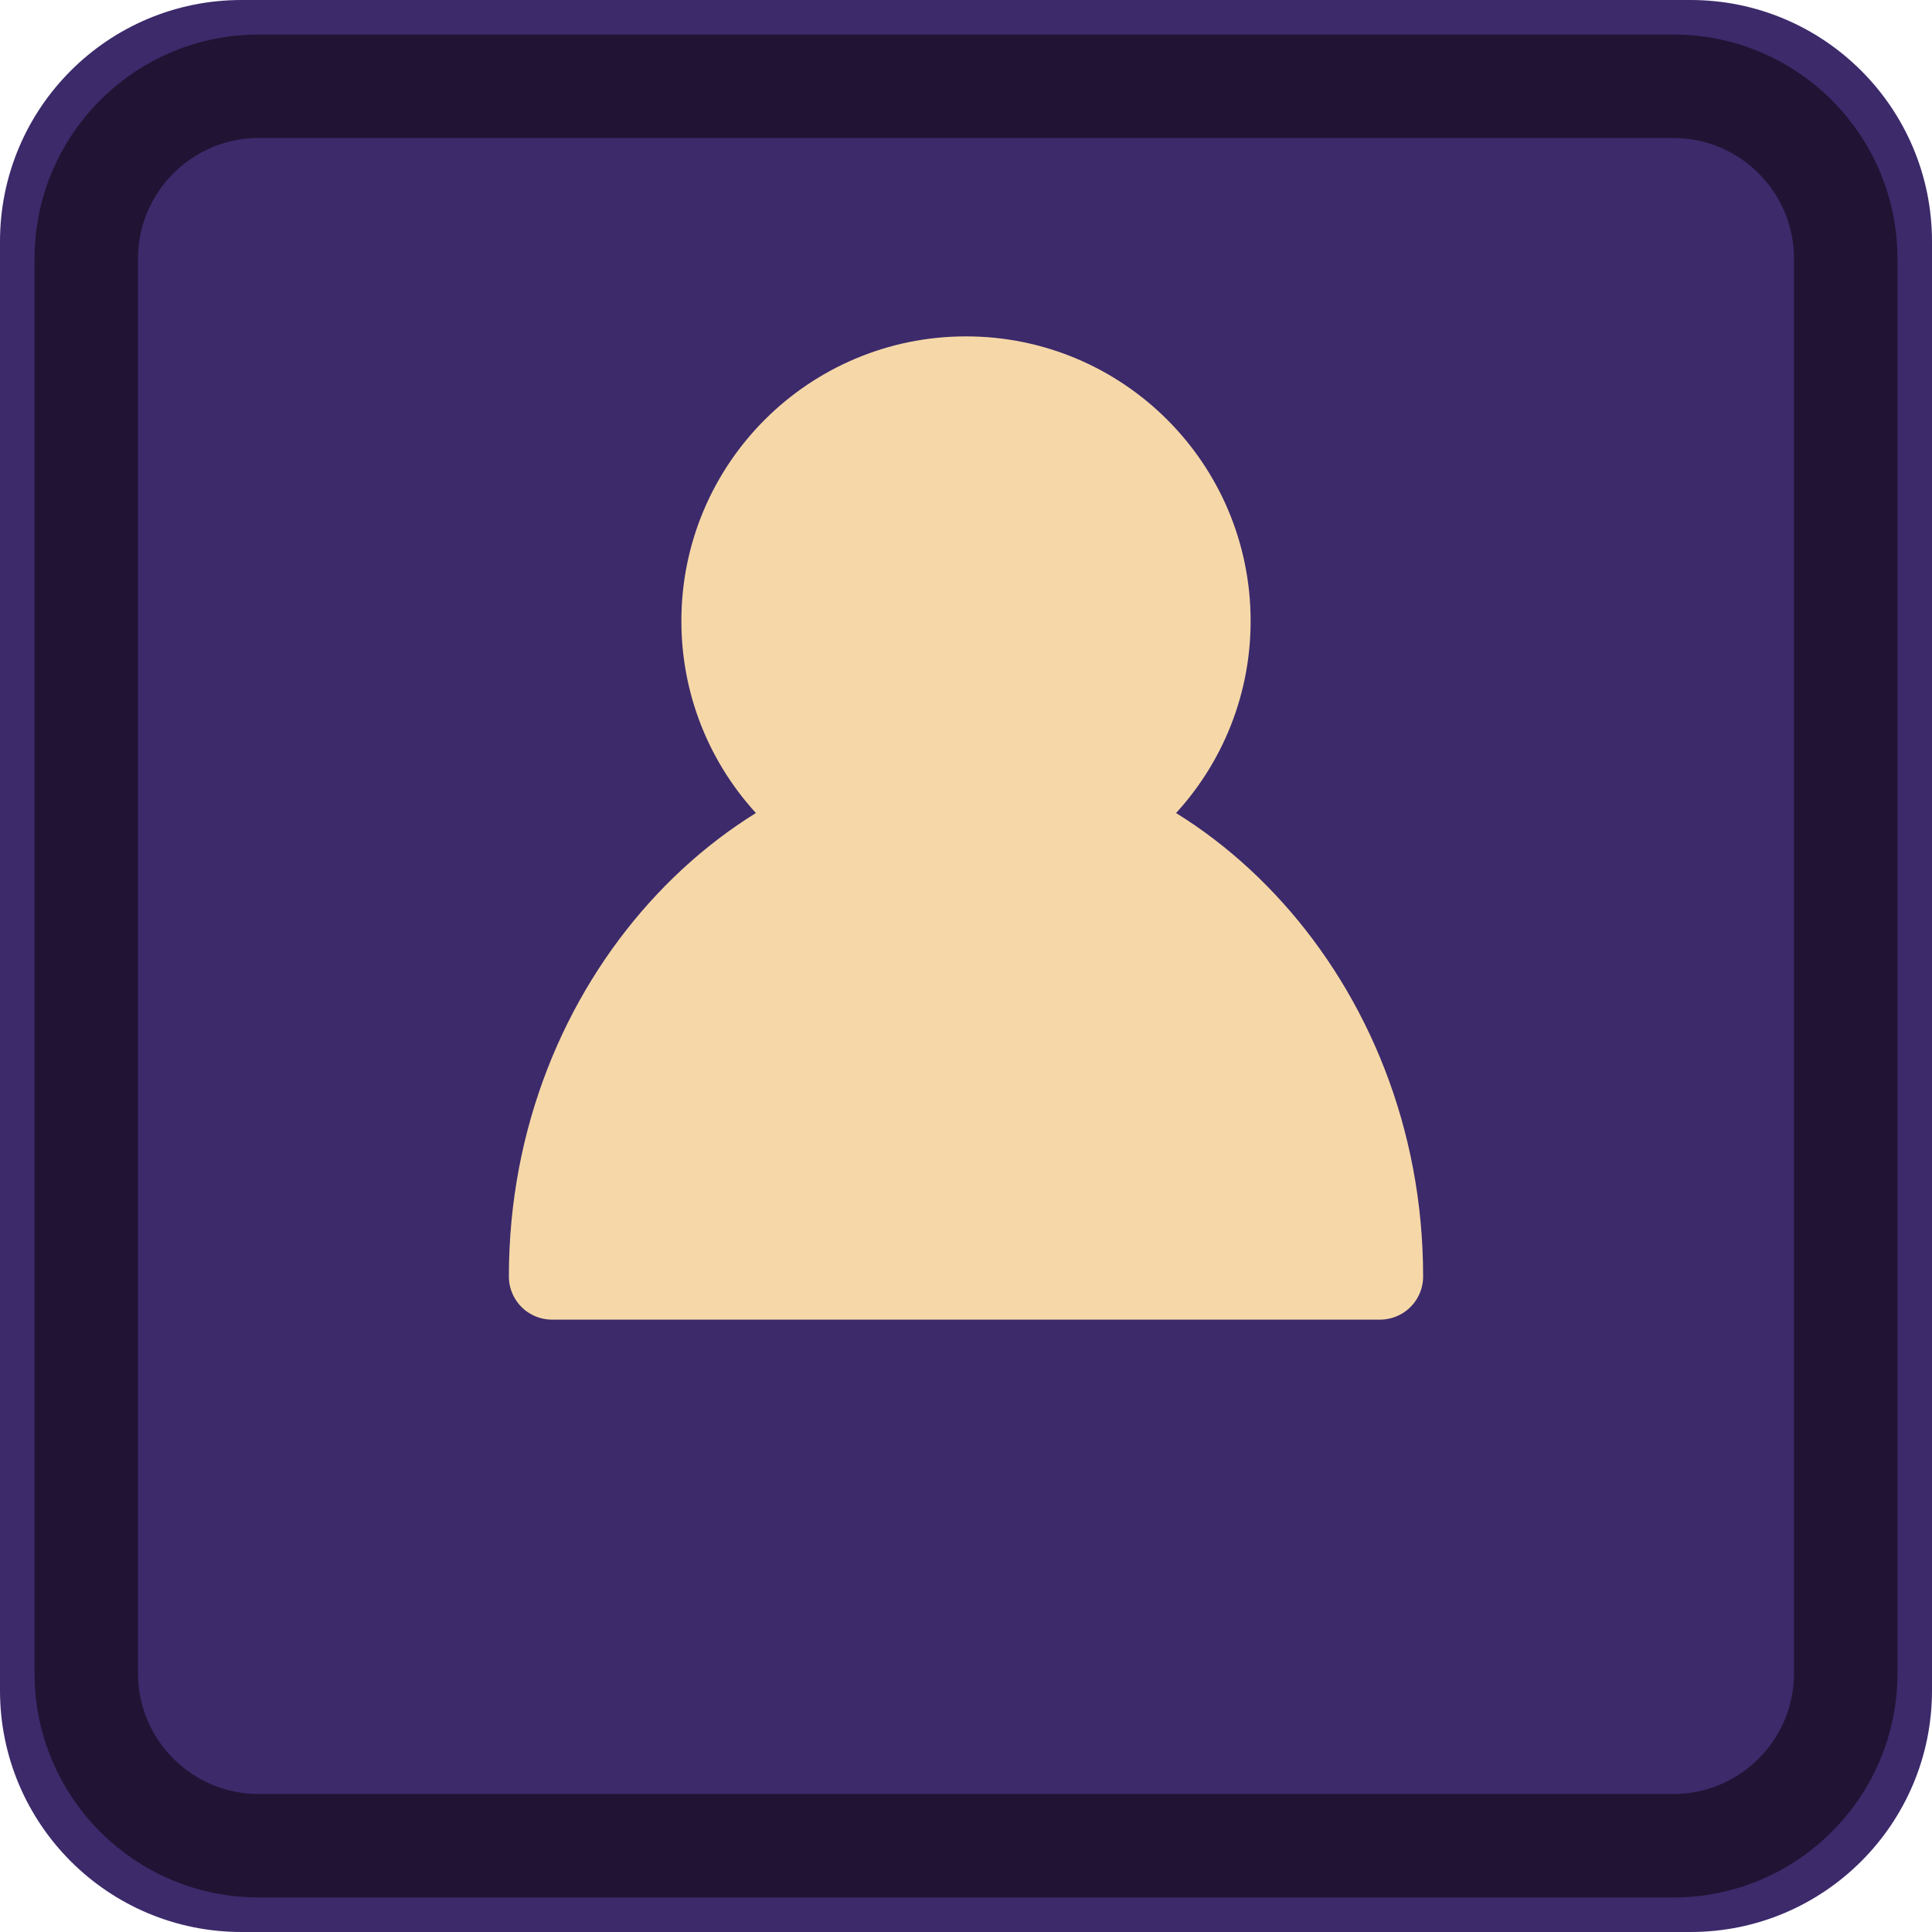
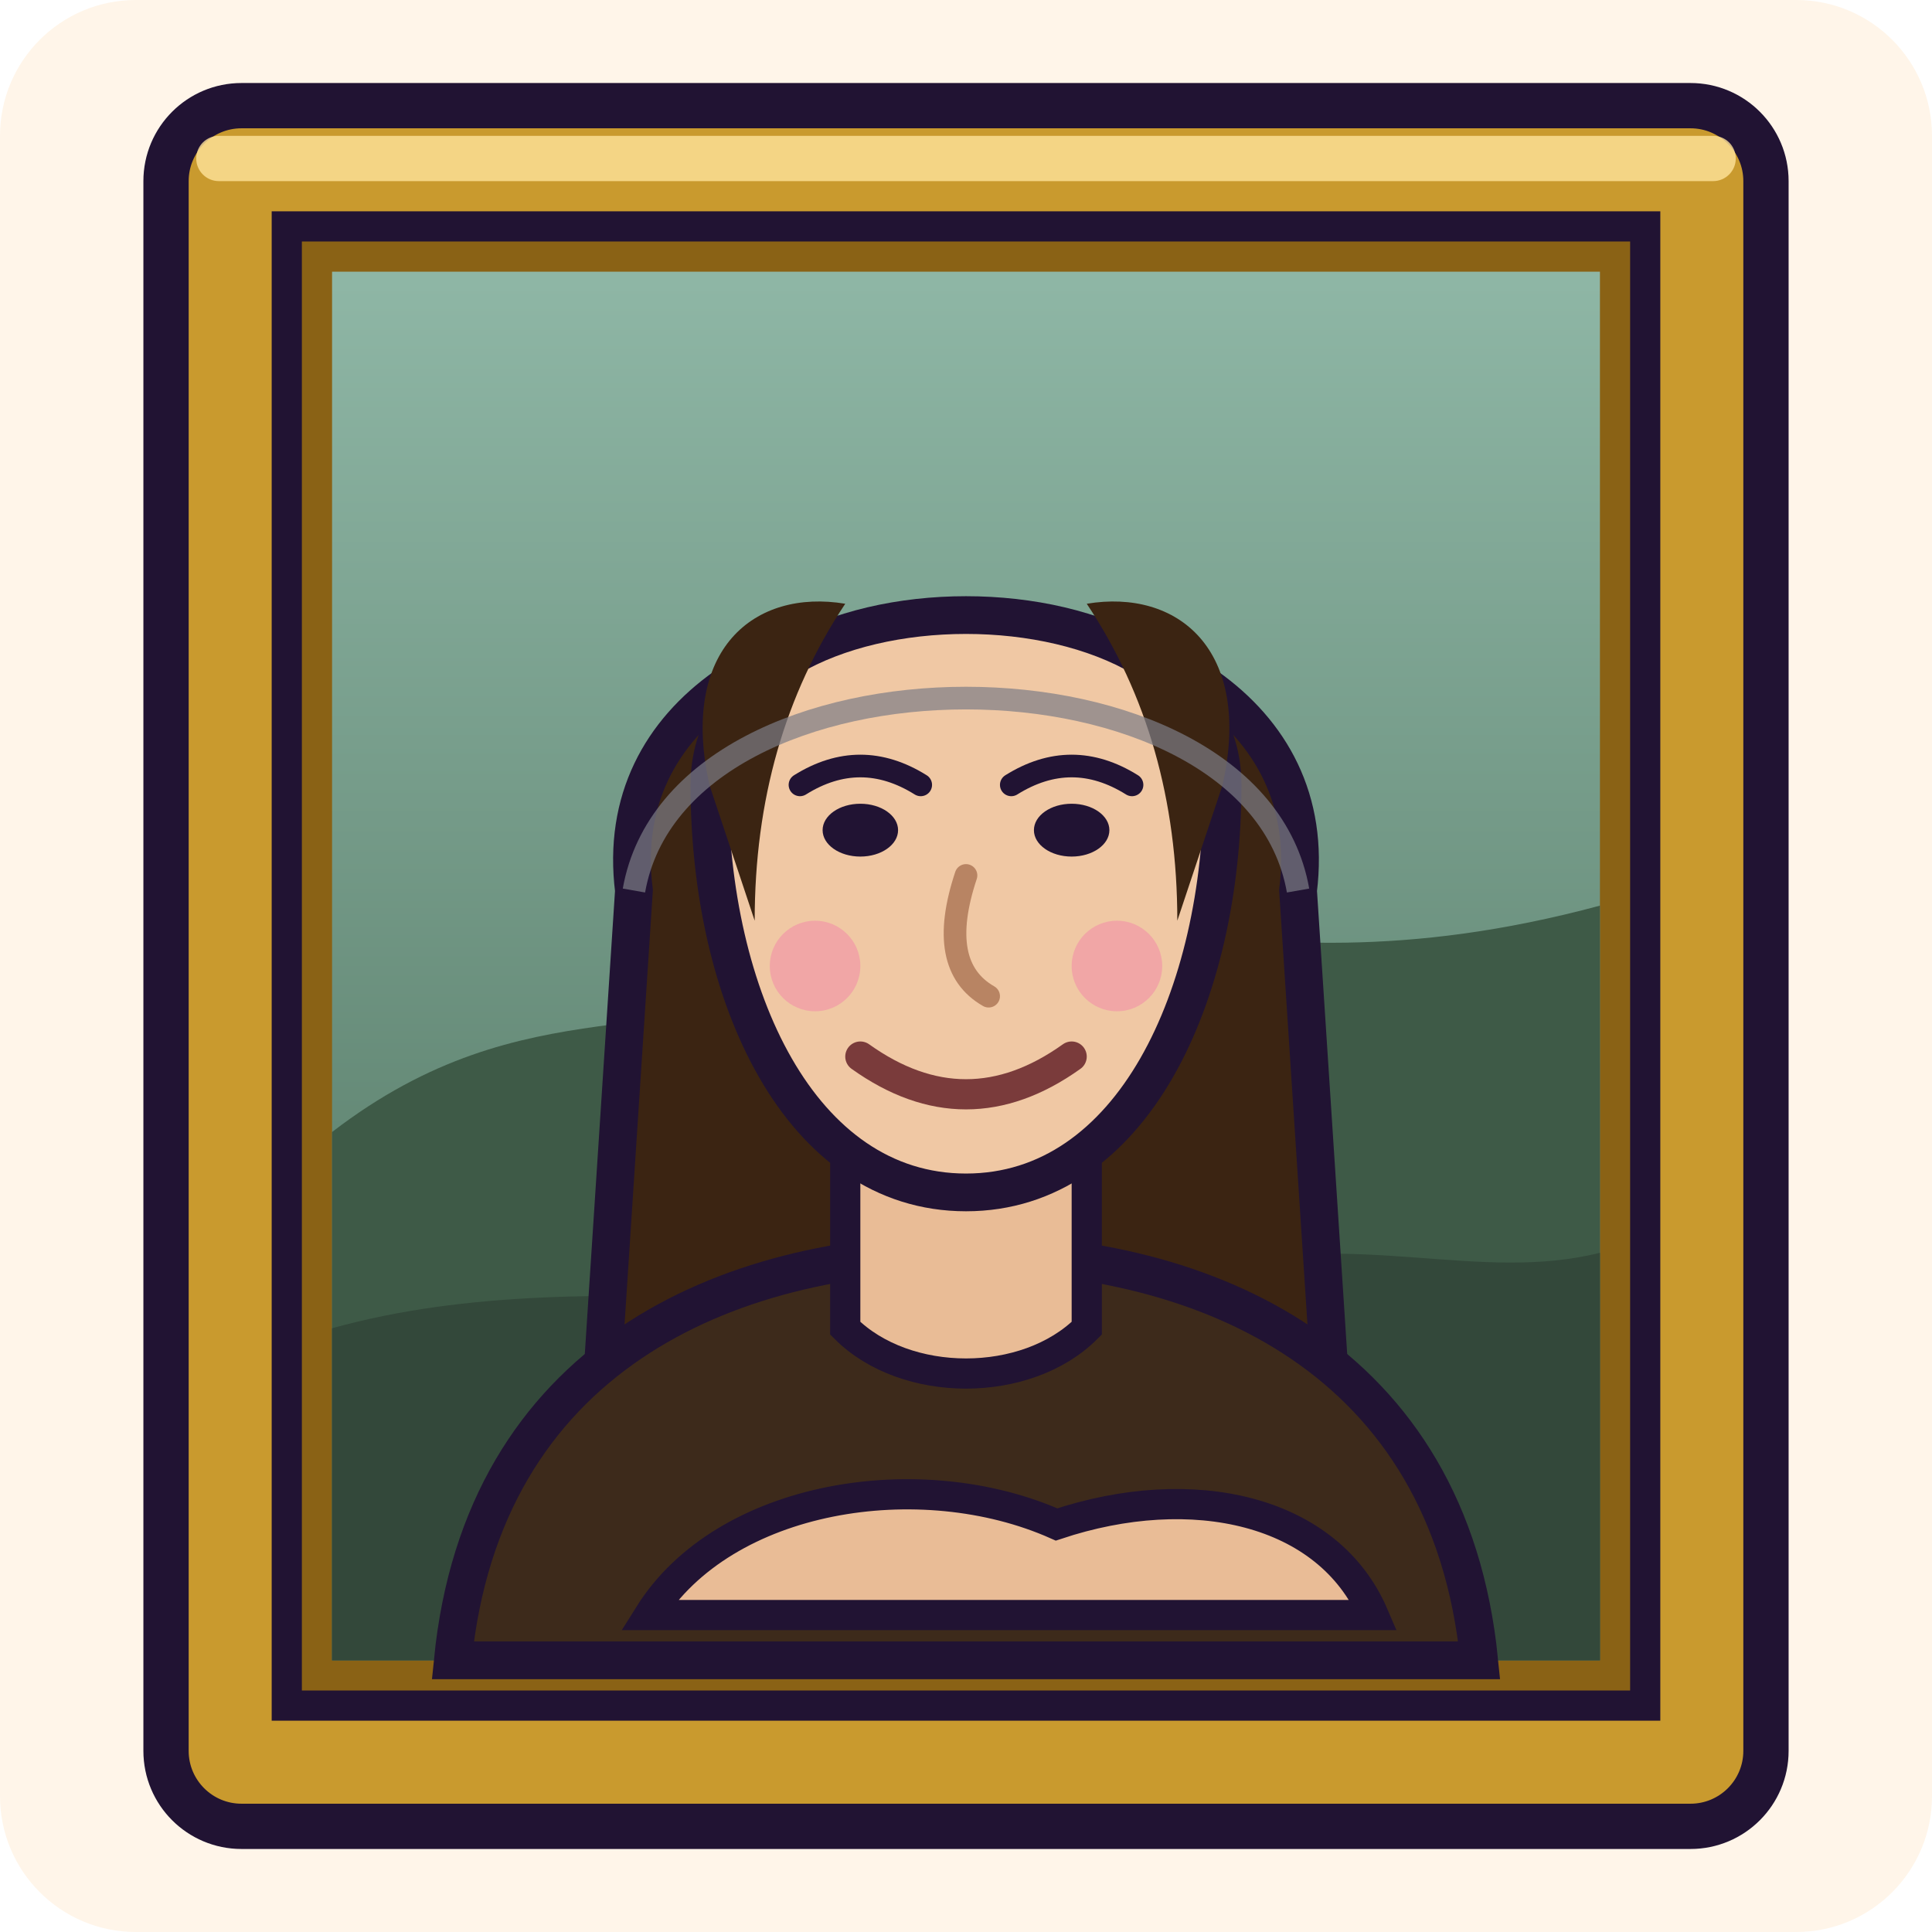
- <svg xmlns="http://www.w3.org/2000/svg" viewBox="0 0 112 112" width="112" height="112" role="img" aria-label="Portrait">
-   <rect width="112" height="112" rx="14" fill="#3C2A6B" />
-   <rect x="5" y="5" width="102" height="102" rx="10" fill="none" stroke="#211333" stroke-width="6" />
-   <g fill="#F6D8A8" stroke="#F6D8A8" stroke-width="5" stroke-linecap="round" stroke-linejoin="round">
-     <path d="M32 74c0-16 12-28 24-28s24 12 24 28z M56 22a14 14 0 1 1 0 28 14 14 0 0 1 0-28z" />
-   </g>
+ <svg xmlns="http://www.w3.org/2000/svg" viewBox="0 0 256 256" width="256" height="256" role="img" aria-label="Mona Lisa portrait">
+   <defs>
+     <linearGradient id="bg" x1="0" y1="0" x2="0" y2="1">
+       <stop offset="0" stop-color="#8FB7A6" />
+       <stop offset="1" stop-color="#4B6E5A" />
+     </linearGradient>
+   </defs>
+   <rect width="256" height="256" rx="18" fill="#FFF5E9" />
+   <rect x="22" y="14" width="212" height="228" rx="10" fill="#C99A2E" stroke="#211333" stroke-width="6" />
+   <rect x="38" y="30" width="180" height="196" fill="#8A6215" stroke="#211333" stroke-width="4" />
+   <rect x="44" y="36" width="168" height="184" fill="url(#bg)" />
+   <path d="M44 150 C70 130 90 140 110 128 C140 112 160 134 212 120 V220 H44 Z" fill="#3E5A47" />
+   <path d="M44 176 C80 166 120 178 160 168 C180 163 196 170 212 166 V220 H44 Z" fill="#33483A" />
+   <path d="M84 118 C78 70 178 70 172 118 L178 210 H78 Z" fill="#3B2412" stroke="#211333" stroke-width="5" />
+   <path d="M60 220 C64 180 96 166 128 166 C160 166 192 180 196 220 Z" fill="#3D2A1B" stroke="#211333" stroke-width="5" />
+   <path d="M86 214 C96 198 122 194 140 202 C158 196 176 200 182 214 Z" fill="#E9BC96" stroke="#211333" stroke-width="4" />
+   <path d="M112 150 H144 V176 C136 184 120 184 112 176 Z" fill="#E9BC96" stroke="#211333" stroke-width="4" />
+   <path d="M94 104 C94 74 162 74 162 104 C162 132 150 158 128 158 C106 158 94 132 94 104 Z" fill="#F0C8A4" stroke="#211333" stroke-width="5" />
+   <path d="M94 104 C90 86 100 78 112 80 C104 92 100 106 100 122 Z" fill="#3B2412" />
+   <path d="M162 104 C166 86 156 78 144 80 C152 92 156 106 156 122 Z" fill="#3B2412" />
+   <path d="M84 118 C90 84 166 84 172 118" fill="none" stroke="#7C7C86" stroke-width="3" opacity="0.7" />
+   <ellipse cx="114" cy="110" rx="5" ry="3.5" fill="#211333" />
+   <ellipse cx="142" cy="110" rx="5" ry="3.5" fill="#211333" />
+   <path d="M106 104 q8 -5 16 0 M134 104 q8 -5 16 0" fill="none" stroke="#211333" stroke-width="3" stroke-linecap="round" />
+   <path d="M128 116 q-4 12 3 16" fill="none" stroke="#B88463" stroke-width="3" stroke-linecap="round" />
+   <path d="M114 140 q14 10 28 0" fill="none" stroke="#7A3B3B" stroke-width="4" stroke-linecap="round" />
+   <circle cx="108" cy="128" r="6" fill="#F43FAB" opacity="0.25" />
+   <circle cx="148" cy="128" r="6" fill="#F43FAB" opacity="0.25" />
+   <rect x="26" y="18" width="204" height="6" rx="3" fill="#FFE39B" opacity="0.8" />
</svg>
